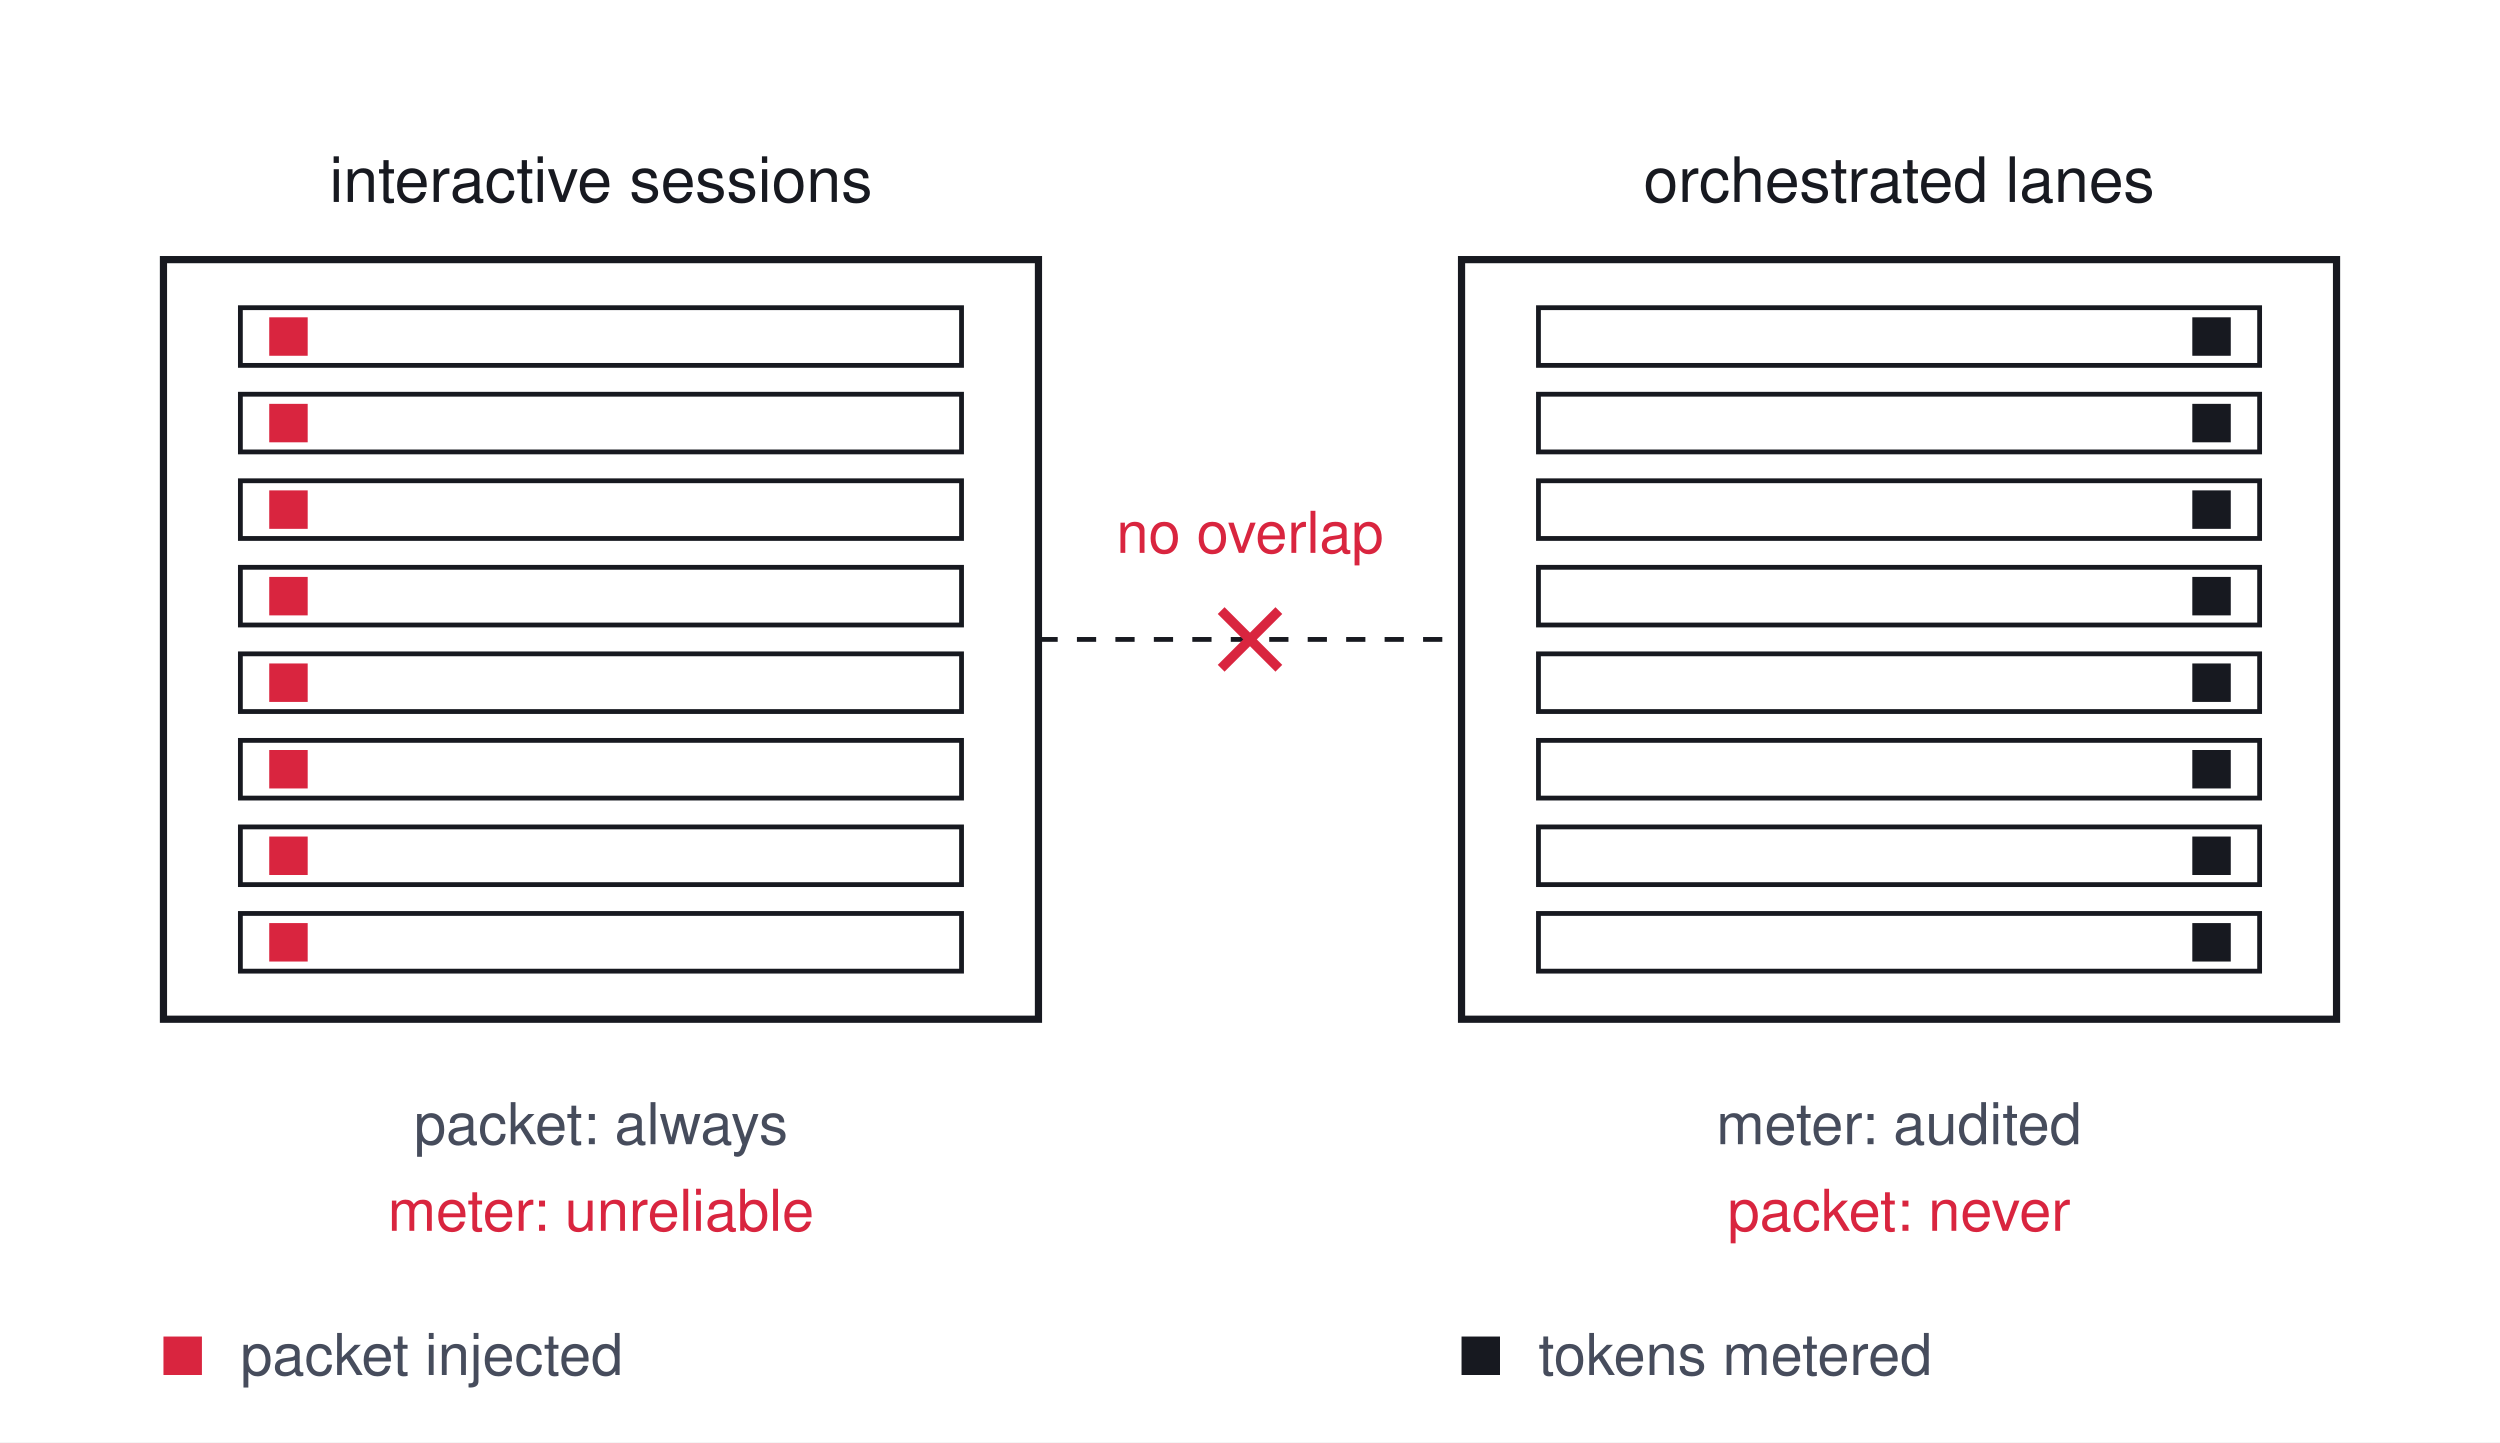
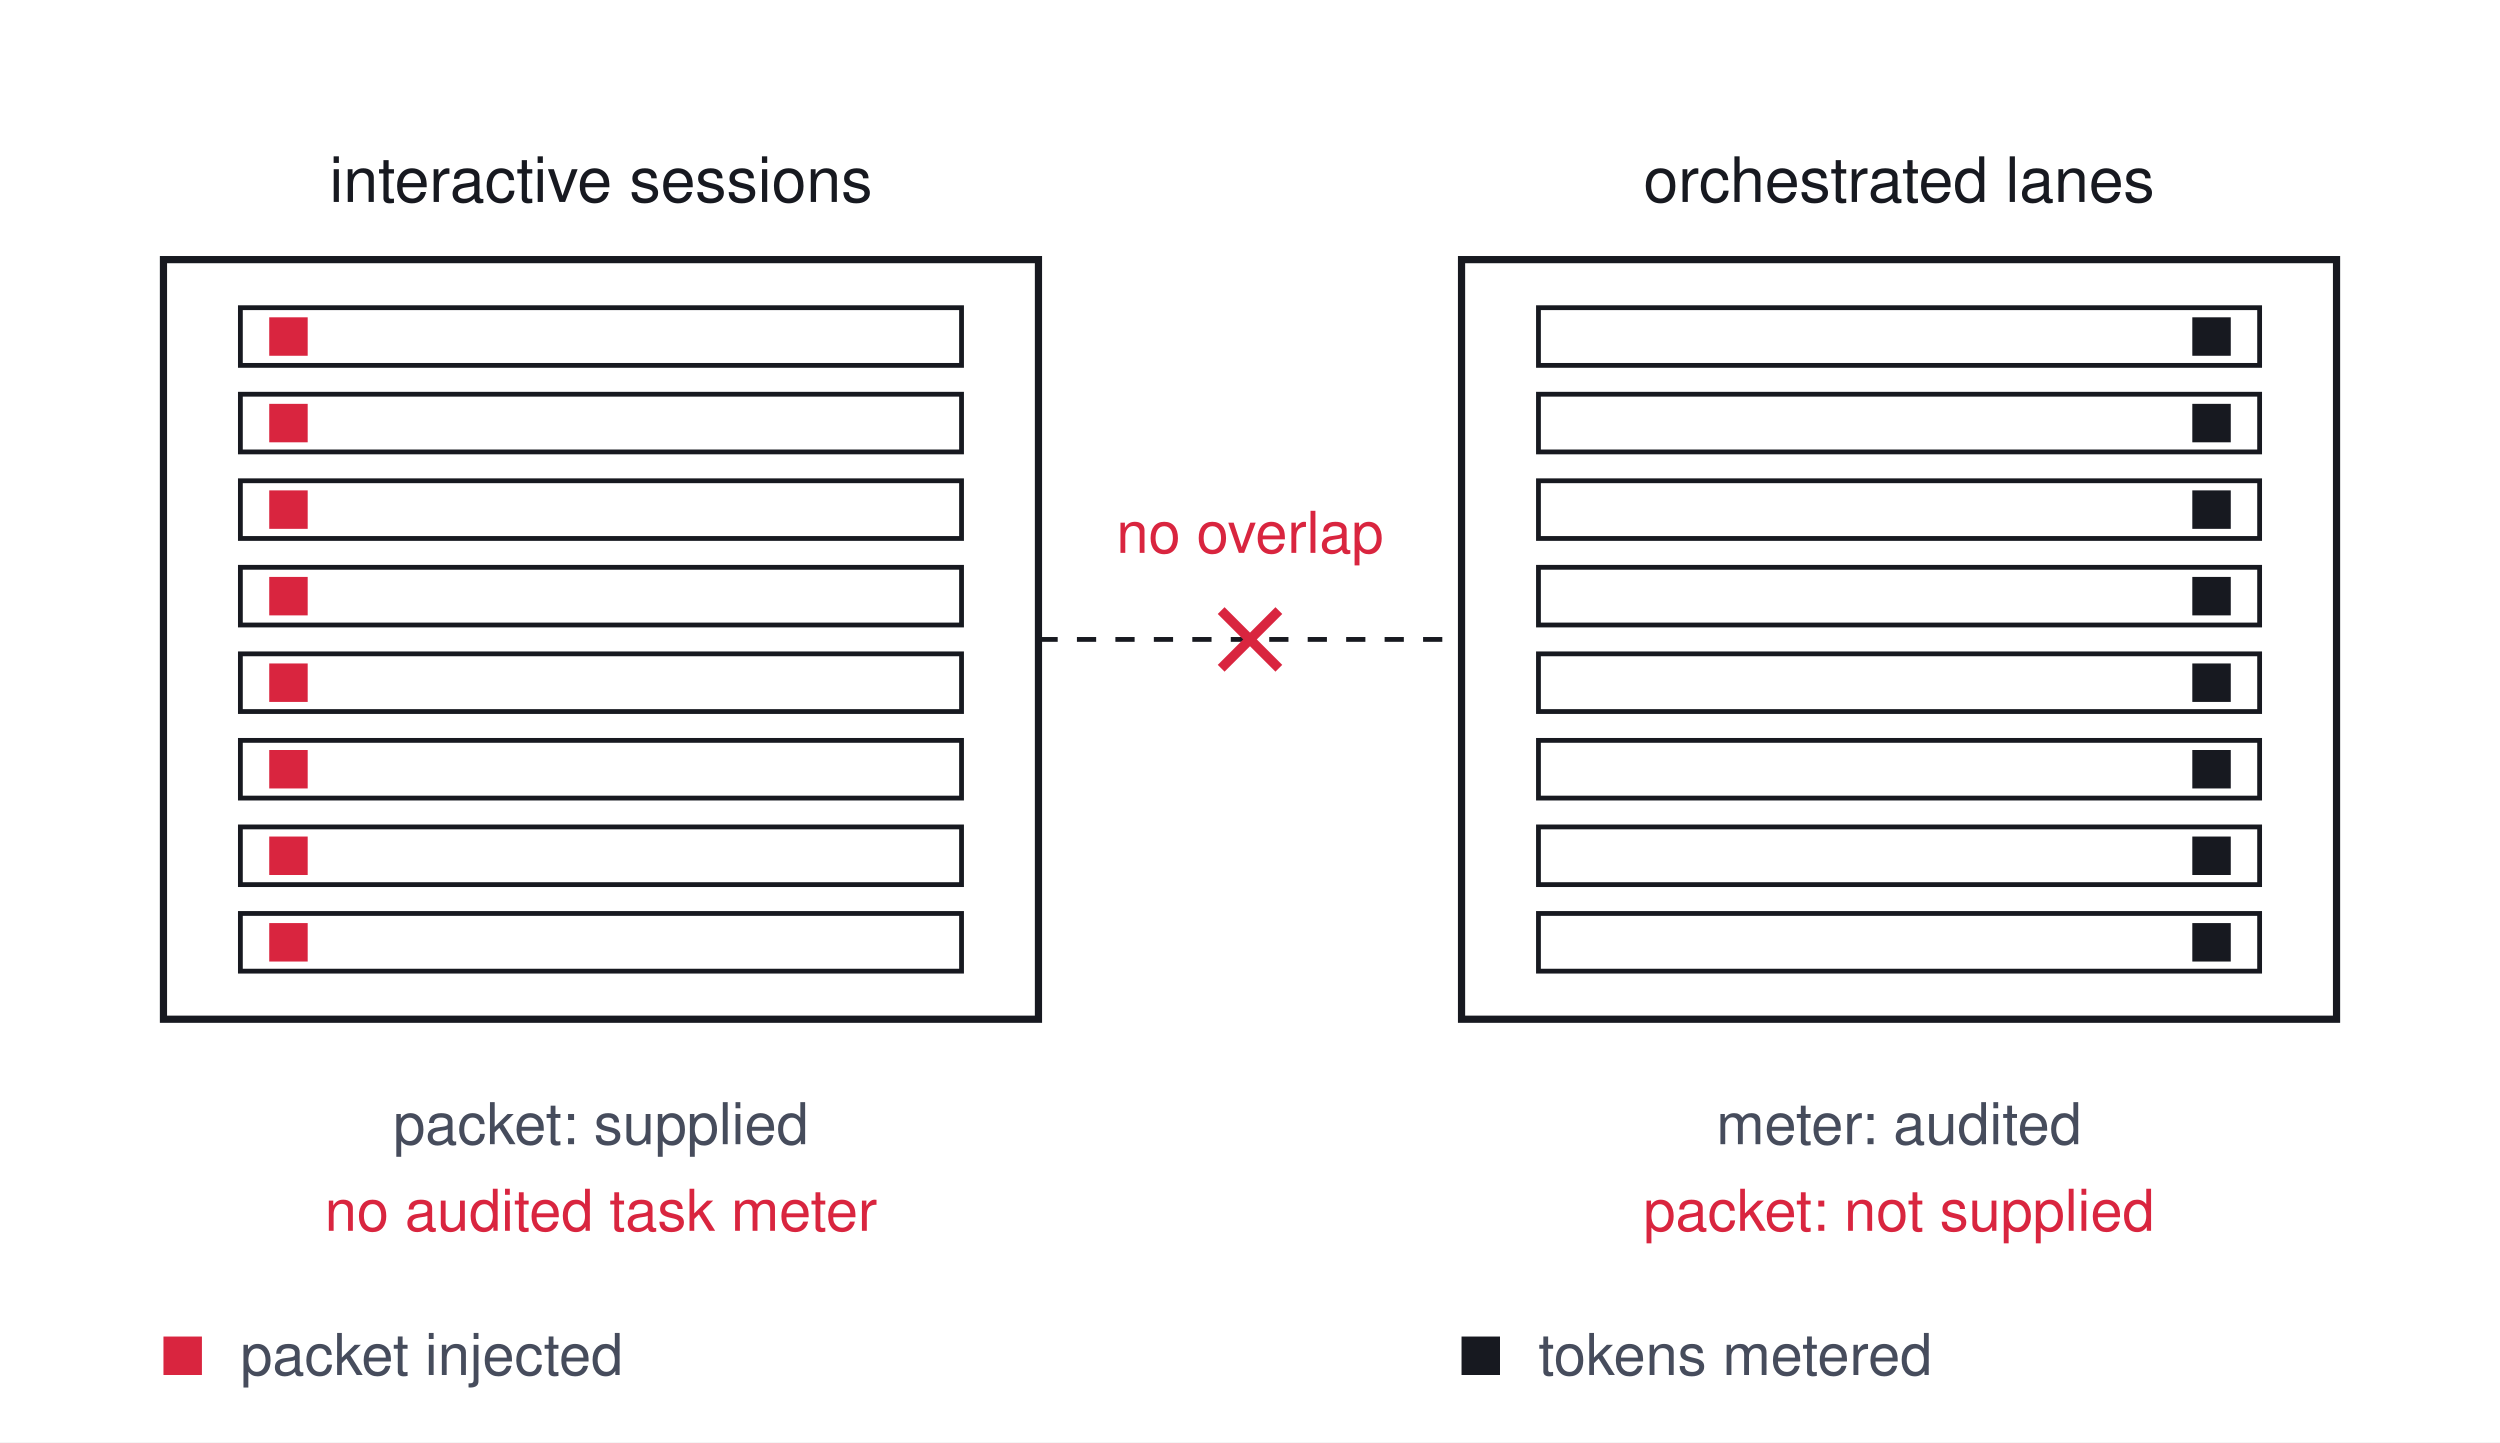
<svg xmlns="http://www.w3.org/2000/svg" viewBox="0 0 520 300" width="520" height="300" role="img">
  <rect x="0" y="0" width="520" height="300" fill="#ffffff" />
  <defs>
    <marker id="gap-ink" viewBox="0 0 10 10" refX="9" refY="5" markerWidth="6.5" markerHeight="6.5" orient="auto">
      <path d="M0,0 L10,5 L0,10 z" fill="#171920" />
    </marker>
  </defs>
  <text x="125" y="42" font-family="ui-monospace, GeistMonoVariableVF, Helvetica, monospace" font-size="13" fill="#171920" text-anchor="middle">interactive sessions</text>
  <rect x="34" y="54" width="182" height="158" fill="none" stroke="#171920" stroke-width="1.5" />
  <rect x="50" y="64" width="150" height="12" fill="none" stroke="#171920" stroke-width="1" />
  <rect x="56" y="66" width="8" height="8" fill="#d9253f" />
  <rect x="50" y="82" width="150" height="12" fill="none" stroke="#171920" stroke-width="1" />
  <rect x="56" y="84" width="8" height="8" fill="#d9253f" />
  <rect x="50" y="100" width="150" height="12" fill="none" stroke="#171920" stroke-width="1" />
  <rect x="56" y="102" width="8" height="8" fill="#d9253f" />
  <rect x="50" y="118" width="150" height="12" fill="none" stroke="#171920" stroke-width="1" />
  <rect x="56" y="120" width="8" height="8" fill="#d9253f" />
  <rect x="50" y="136" width="150" height="12" fill="none" stroke="#171920" stroke-width="1" />
  <rect x="56" y="138" width="8" height="8" fill="#d9253f" />
  <rect x="50" y="154" width="150" height="12" fill="none" stroke="#171920" stroke-width="1" />
  <rect x="56" y="156" width="8" height="8" fill="#d9253f" />
  <rect x="50" y="172" width="150" height="12" fill="none" stroke="#171920" stroke-width="1" />
  <rect x="56" y="174" width="8" height="8" fill="#d9253f" />
  <rect x="50" y="190" width="150" height="12" fill="none" stroke="#171920" stroke-width="1" />
  <rect x="56" y="192" width="8" height="8" fill="#d9253f" />
-   <text x="125" y="238" font-family="ui-monospace, GeistMonoVariableVF, Helvetica, monospace" font-size="12" fill="#464c5c" text-anchor="middle">packet: always</text>
-   <text x="125" y="256" font-family="ui-monospace, GeistMonoVariableVF, Helvetica, monospace" font-size="12" fill="#d9253f" text-anchor="middle">meter: unreliable</text>
+   <text x="125" y="238" font-family="ui-monospace, GeistMonoVariableVF, Helvetica, monospace" font-size="12" fill="#464c5c" text-anchor="middle">packet: supplied</text>
+   <text x="125" y="256" font-family="ui-monospace, GeistMonoVariableVF, Helvetica, monospace" font-size="12" fill="#d9253f" text-anchor="middle">no audited task meter</text>
  <text x="395" y="42" font-family="ui-monospace, GeistMonoVariableVF, Helvetica, monospace" font-size="13" fill="#171920" text-anchor="middle">orchestrated lanes</text>
  <rect x="304" y="54" width="182" height="158" fill="none" stroke="#171920" stroke-width="1.5" />
  <rect x="320" y="64" width="150" height="12" fill="none" stroke="#171920" stroke-width="1" />
  <rect x="456" y="66" width="8" height="8" fill="#171920" />
  <rect x="320" y="82" width="150" height="12" fill="none" stroke="#171920" stroke-width="1" />
  <rect x="456" y="84" width="8" height="8" fill="#171920" />
  <rect x="320" y="100" width="150" height="12" fill="none" stroke="#171920" stroke-width="1" />
  <rect x="456" y="102" width="8" height="8" fill="#171920" />
  <rect x="320" y="118" width="150" height="12" fill="none" stroke="#171920" stroke-width="1" />
  <rect x="456" y="120" width="8" height="8" fill="#171920" />
  <rect x="320" y="136" width="150" height="12" fill="none" stroke="#171920" stroke-width="1" />
  <rect x="456" y="138" width="8" height="8" fill="#171920" />
  <rect x="320" y="154" width="150" height="12" fill="none" stroke="#171920" stroke-width="1" />
  <rect x="456" y="156" width="8" height="8" fill="#171920" />
  <rect x="320" y="172" width="150" height="12" fill="none" stroke="#171920" stroke-width="1" />
  <rect x="456" y="174" width="8" height="8" fill="#171920" />
  <rect x="320" y="190" width="150" height="12" fill="none" stroke="#171920" stroke-width="1" />
  <rect x="456" y="192" width="8" height="8" fill="#171920" />
  <text x="395" y="238" font-family="ui-monospace, GeistMonoVariableVF, Helvetica, monospace" font-size="12" fill="#464c5c" text-anchor="middle">meter: audited</text>
-   <text x="395" y="256" font-family="ui-monospace, GeistMonoVariableVF, Helvetica, monospace" font-size="12" fill="#d9253f" text-anchor="middle">packet: never</text>
+   <text x="395" y="256" font-family="ui-monospace, GeistMonoVariableVF, Helvetica, monospace" font-size="12" fill="#d9253f" text-anchor="middle">packet: not supplied</text>
  <line x1="216" y1="133" x2="304" y2="133" stroke="#171920" stroke-width="1" fill="none" stroke-dasharray="4 4" />
  <line x1="254" y1="127" x2="266" y2="139" stroke="#d9253f" stroke-width="2" fill="none" />
  <line x1="254" y1="139" x2="266" y2="127" stroke="#d9253f" stroke-width="2" fill="none" />
  <text x="260" y="115" font-family="ui-monospace, GeistMonoVariableVF, Helvetica, monospace" font-size="12" fill="#d9253f" text-anchor="middle">no overlap</text>
  <rect x="34" y="278" width="8" height="8" fill="#d9253f" />
  <text x="50" y="286" font-family="ui-monospace, GeistMonoVariableVF, Helvetica, monospace" font-size="12" fill="#464c5c" text-anchor="start">packet injected</text>
  <rect x="304" y="278" width="8" height="8" fill="#171920" />
  <text x="320" y="286" font-family="ui-monospace, GeistMonoVariableVF, Helvetica, monospace" font-size="12" fill="#464c5c" text-anchor="start">tokens metered</text>
</svg>
